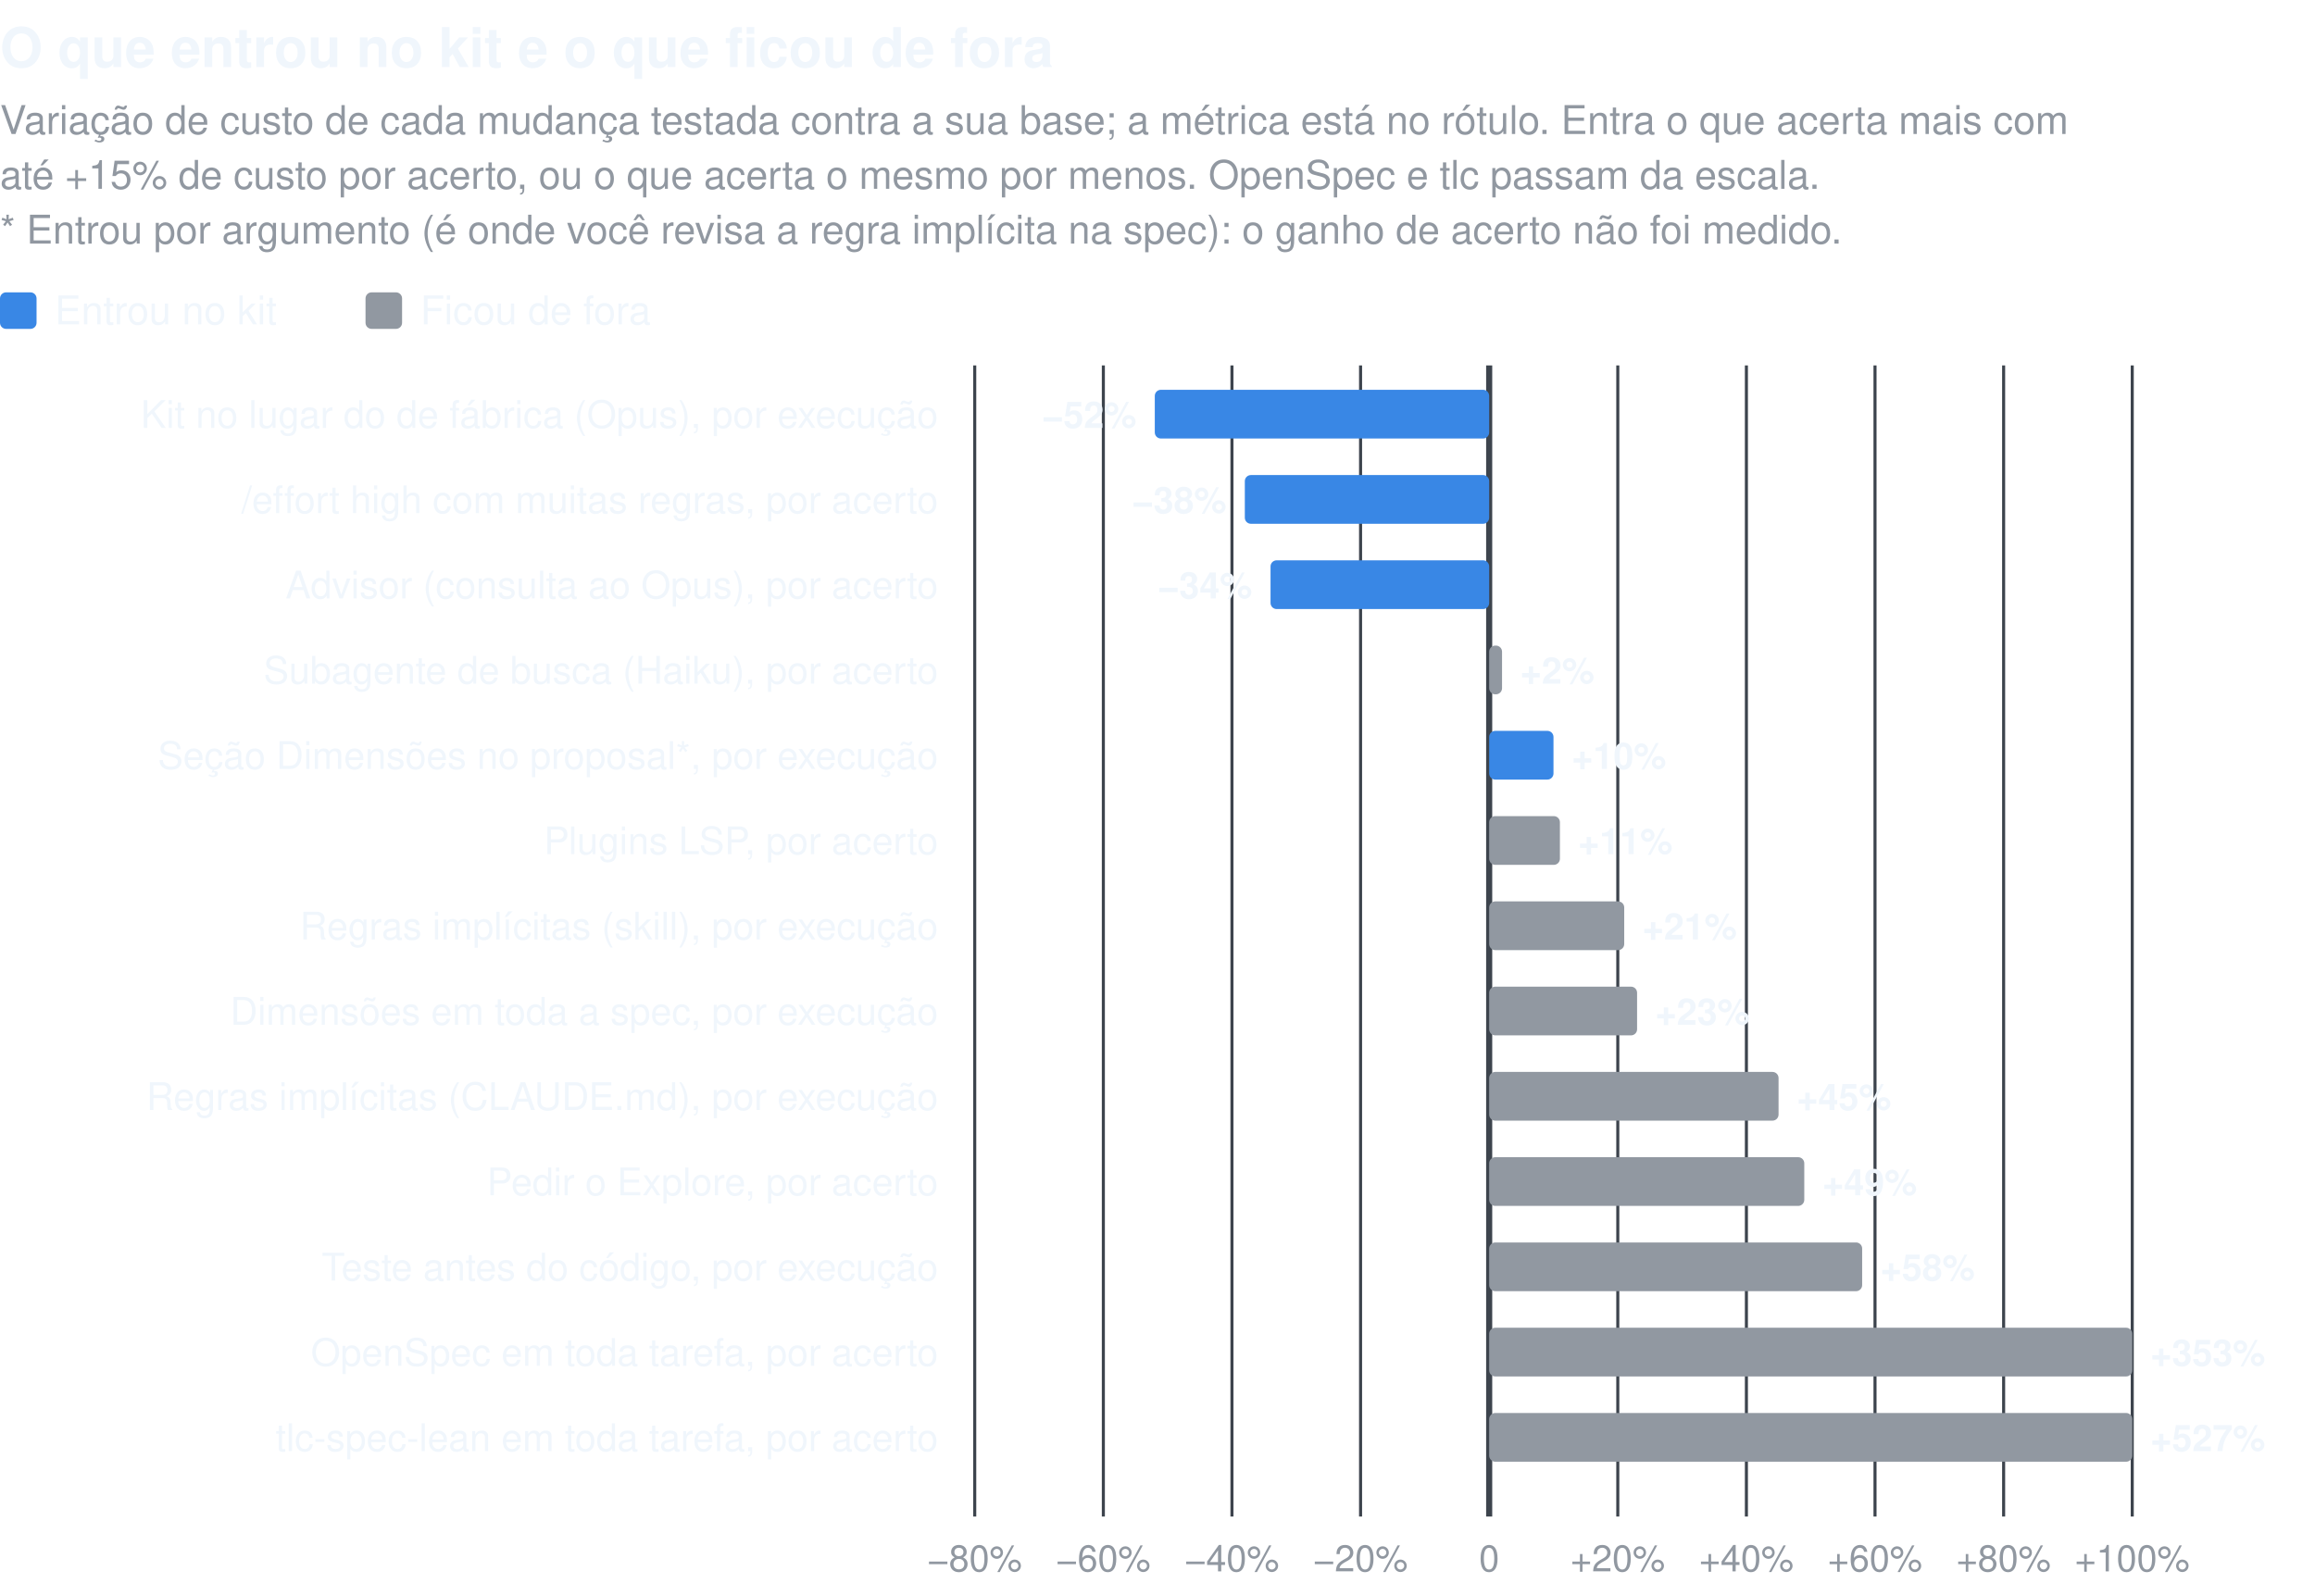
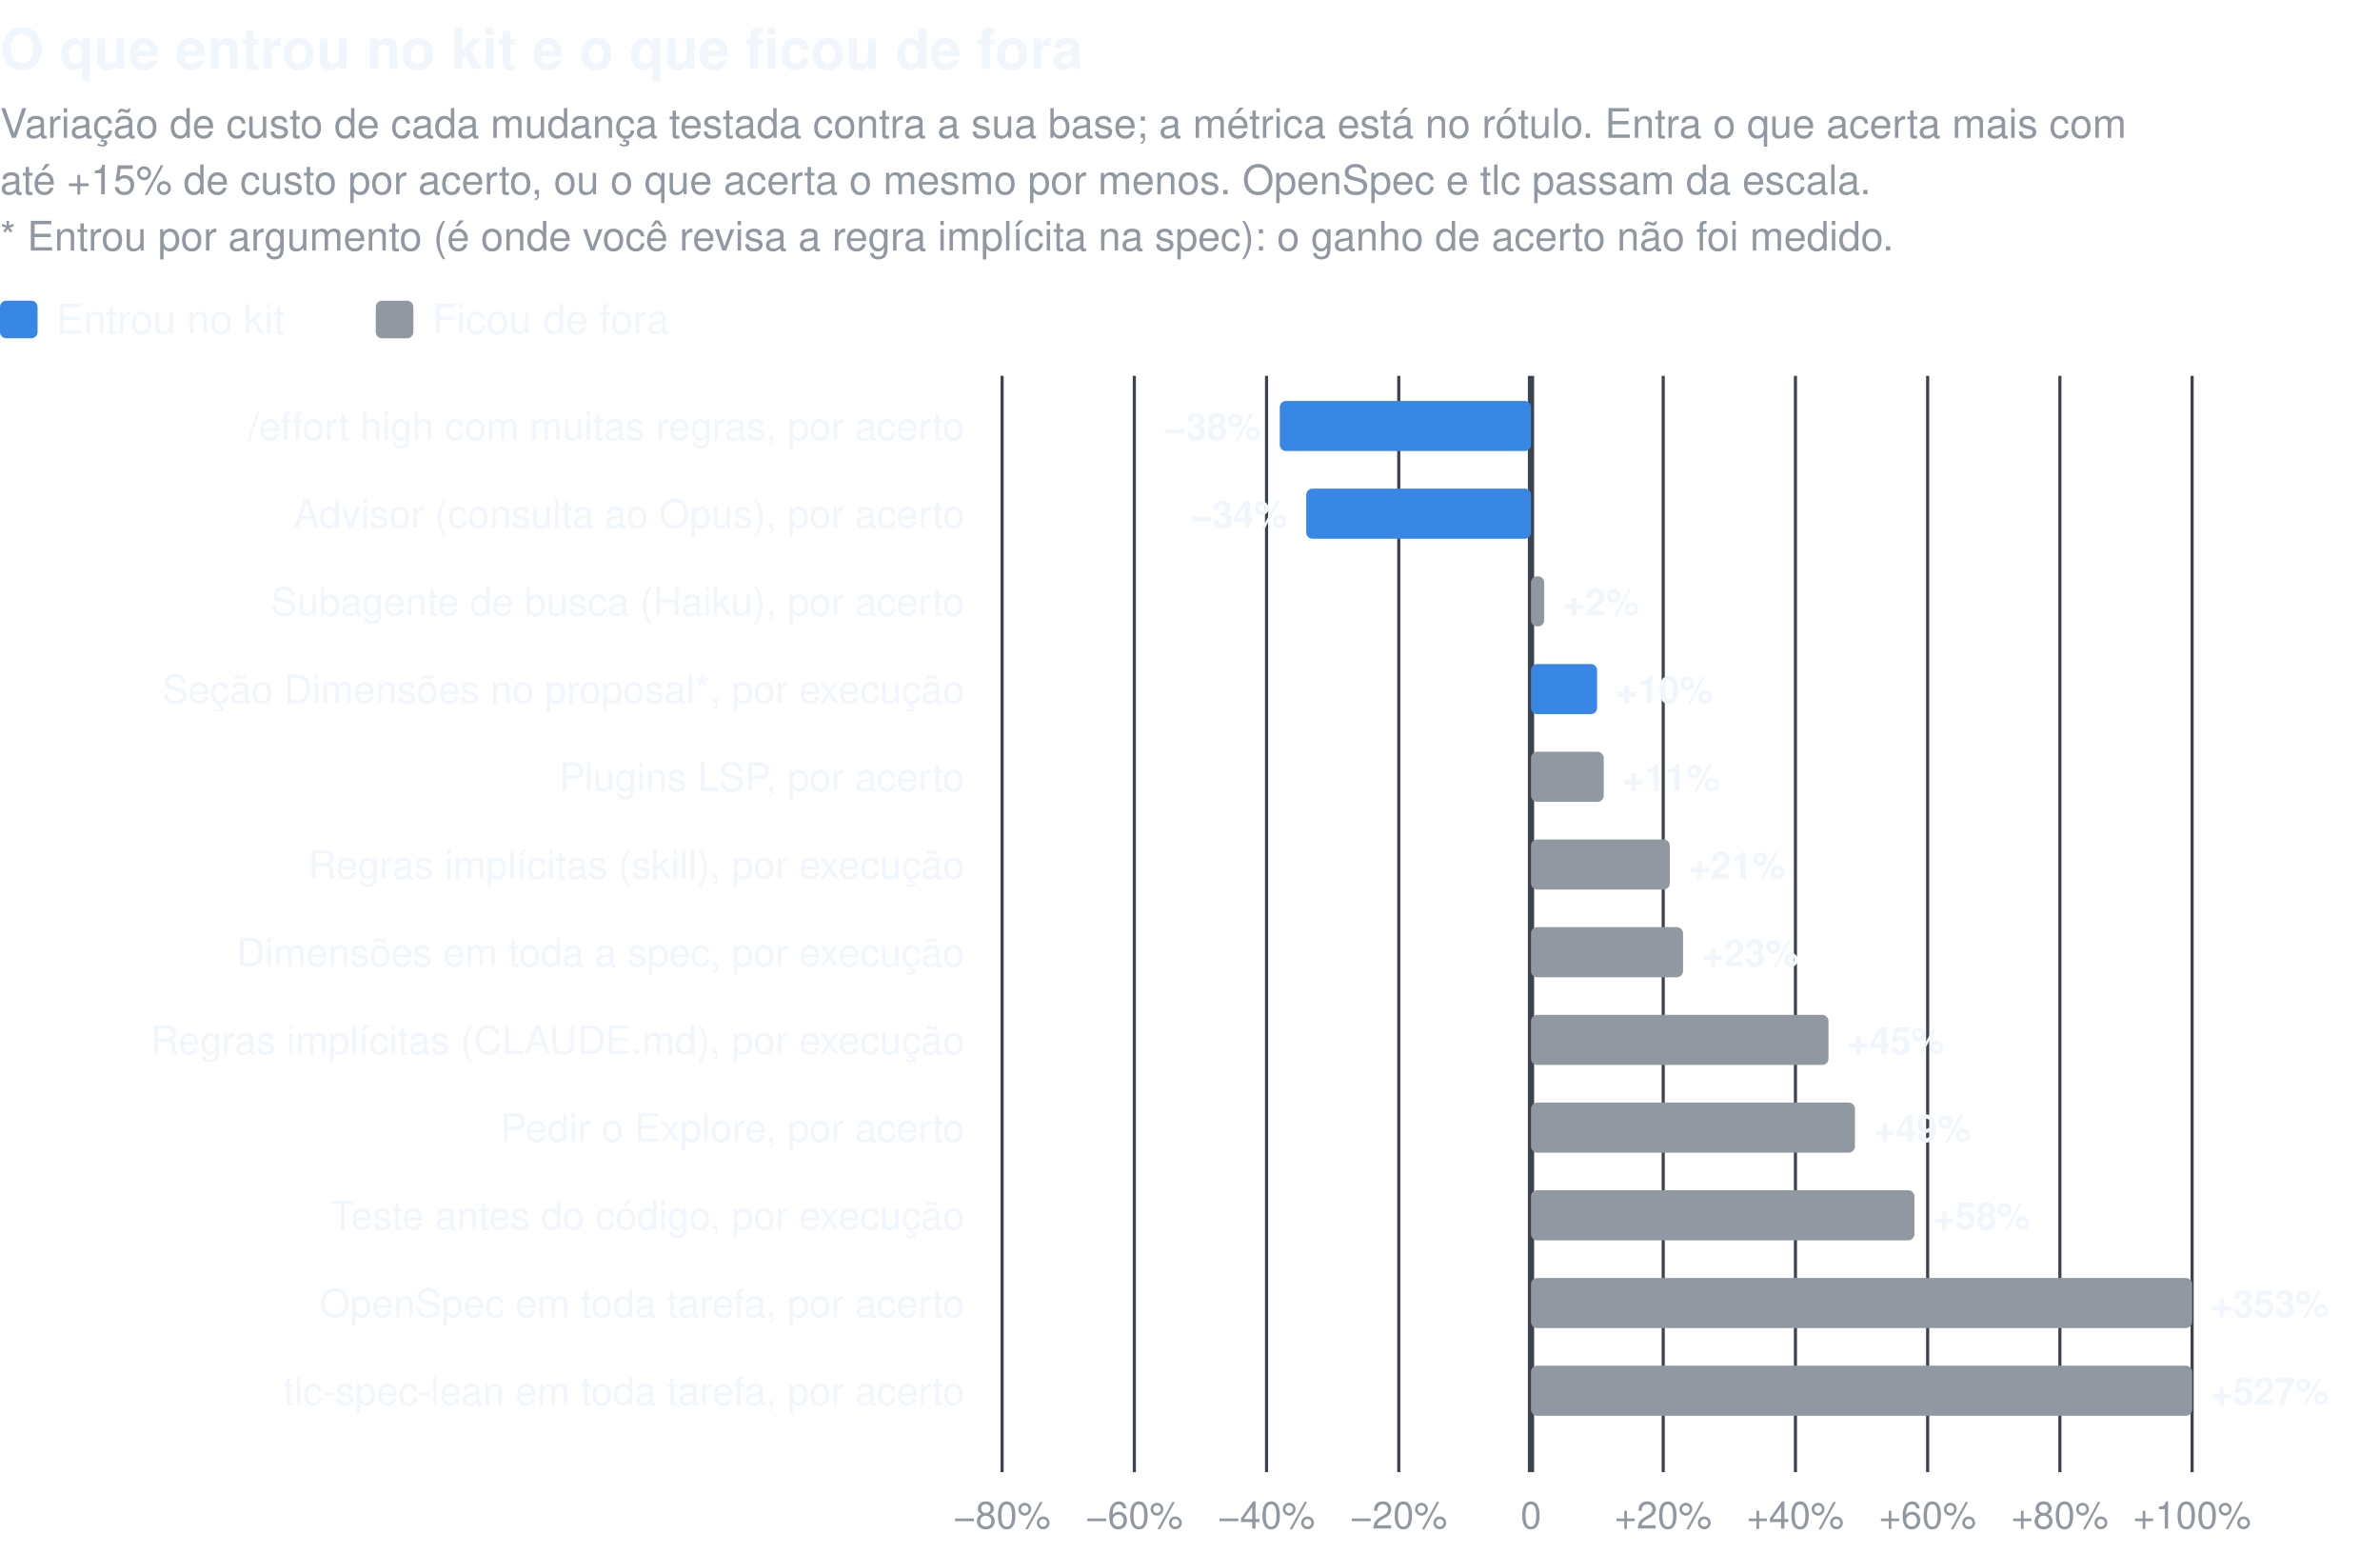
- <svg xmlns="http://www.w3.org/2000/svg" width="760" height="524" viewBox="0 0 760 524" role="img" aria-label="Variação de custo de 13 mudanças testadas no benchmark, cada uma contra a sua base: 4 entraram no kit (custo menor ou até +10%; a seção Dimensões entrou por argumento, sem ganho de acerto medido), 9 ficaram de fora por custar de 2% a 527% a mais sem um ganho de acerto que se sustentasse">
+ <svg xmlns="http://www.w3.org/2000/svg" width="760" height="496" viewBox="0 0 760 496" role="img" aria-label="Variação de custo de 12 mudanças testadas no benchmark, cada uma contra a sua base: 3 entraram no kit (custo menor ou até +10%; a seção Dimensões entrou por argumento, sem ganho de acerto medido), 9 ficaram de fora por custar de 2% a 527% a mais sem um ganho de acerto que se sustentasse">
  <style>text{font-family:-apple-system,BlinkMacSystemFont,"Segoe UI",Helvetica,Arial,sans-serif;fill:#f0f6fc}.m{fill:#9198a1}</style>
  <text x="0" y="22" font-size="18" font-weight="600">O que entrou no kit e o que ficou de fora</text>
  <text x="0" y="44" font-size="13" class="m">Variação de custo de cada mudança testada contra a sua base; a métrica está no rótulo. Entra o que acerta mais com</text>
  <text x="0" y="62" font-size="13" class="m">até +15% de custo por acerto, ou o que acerta o mesmo por menos. OpenSpec e tlc passam da escala.</text>
  <text x="0" y="80" font-size="13" class="m">* Entrou por argumento (é onde você revisa a regra implícita na spec): o ganho de acerto não foi medido.</text>
  <rect x="0" y="96" width="12" height="12" rx="2" fill="#3987e5" />
  <text x="18" y="106.5" font-size="13">Entrou no kit</text>
  <rect x="120" y="96" width="12" height="12" rx="2" fill="#9198a1" />
  <text x="138" y="106.5" font-size="13">Ficou de fora</text>
-   <line x1="320" x2="320" y1="120" y2="498" stroke="#3d444d" stroke-width="1" />
-   <text x="320" y="516" font-size="12" class="m" text-anchor="middle">−80%</text>
-   <line x1="362.222" x2="362.222" y1="120" y2="498" stroke="#3d444d" stroke-width="1" />
-   <text x="362.222" y="516" font-size="12" class="m" text-anchor="middle">−60%</text>
-   <line x1="404.444" x2="404.444" y1="120" y2="498" stroke="#3d444d" stroke-width="1" />
-   <text x="404.444" y="516" font-size="12" class="m" text-anchor="middle">−40%</text>
-   <line x1="446.667" x2="446.667" y1="120" y2="498" stroke="#3d444d" stroke-width="1" />
-   <text x="446.667" y="516" font-size="12" class="m" text-anchor="middle">−20%</text>
-   <line x1="488.889" x2="488.889" y1="120" y2="498" stroke="#3d444d" stroke-width="2" />
-   <text x="488.889" y="516" font-size="12" class="m" text-anchor="middle">0</text>
-   <line x1="531.111" x2="531.111" y1="120" y2="498" stroke="#3d444d" stroke-width="1" />
-   <text x="531.111" y="516" font-size="12" class="m" text-anchor="middle">+20%</text>
-   <line x1="573.333" x2="573.333" y1="120" y2="498" stroke="#3d444d" stroke-width="1" />
-   <text x="573.333" y="516" font-size="12" class="m" text-anchor="middle">+40%</text>
-   <line x1="615.556" x2="615.556" y1="120" y2="498" stroke="#3d444d" stroke-width="1" />
-   <text x="615.556" y="516" font-size="12" class="m" text-anchor="middle">+60%</text>
-   <line x1="657.778" x2="657.778" y1="120" y2="498" stroke="#3d444d" stroke-width="1" />
-   <text x="657.778" y="516" font-size="12" class="m" text-anchor="middle">+80%</text>
-   <line x1="700" x2="700" y1="120" y2="498" stroke="#3d444d" stroke-width="1" />
-   <text x="700" y="516" font-size="12" class="m" text-anchor="middle">+100%</text>
-   <text class="l" x="308" y="140.5" font-size="12.5" text-anchor="end">Kit no lugar do de fábrica (Opus), por execução</text>
-   <rect class="b" x="379.111" y="128" width="109.778" height="16" rx="2" fill="#3987e5" />
-   <text class="v" x="373.111" y="140.5" font-size="12" font-weight="600" text-anchor="end">−52%</text>
-   <text class="l" x="308" y="168.5" font-size="12.5" text-anchor="end">/effort high com muitas regras, por acerto</text>
-   <rect class="b" x="408.667" y="156" width="80.222" height="16" rx="2" fill="#3987e5" />
-   <text class="v" x="402.667" y="168.5" font-size="12" font-weight="600" text-anchor="end">−38%</text>
-   <text class="l" x="308" y="196.5" font-size="12.5" text-anchor="end">Advisor (consulta ao Opus), por acerto</text>
-   <rect class="b" x="417.111" y="184" width="71.778" height="16" rx="2" fill="#3987e5" />
-   <text class="v" x="411.111" y="196.5" font-size="12" font-weight="600" text-anchor="end">−34%</text>
-   <text class="l" x="308" y="224.5" font-size="12.5" text-anchor="end">Subagente de busca (Haiku), por acerto</text>
-   <rect class="b" x="488.889" y="212" width="4.222" height="16" rx="2" fill="#9198a1" />
-   <text class="v" x="499.111" y="224.5" font-size="12" font-weight="600">+2%</text>
-   <text class="l" x="308" y="252.5" font-size="12.5" text-anchor="end">Seção Dimensões no proposal*, por execução</text>
-   <rect class="b" x="488.889" y="240" width="21.111" height="16" rx="2" fill="#3987e5" />
-   <text class="v" x="516" y="252.5" font-size="12" font-weight="600">+10%</text>
-   <text class="l" x="308" y="280.5" font-size="12.5" text-anchor="end">Plugins LSP, por acerto</text>
-   <rect class="b" x="488.889" y="268" width="23.222" height="16" rx="2" fill="#9198a1" />
-   <text class="v" x="518.111" y="280.5" font-size="12" font-weight="600">+11%</text>
-   <text class="l" x="308" y="308.5" font-size="12.5" text-anchor="end">Regras implícitas (skill), por execução</text>
-   <rect class="b" x="488.889" y="296" width="44.333" height="16" rx="2" fill="#9198a1" />
-   <text class="v" x="539.222" y="308.5" font-size="12" font-weight="600">+21%</text>
-   <text class="l" x="308" y="336.5" font-size="12.5" text-anchor="end">Dimensões em toda a spec, por execução</text>
-   <rect class="b" x="488.889" y="324" width="48.556" height="16" rx="2" fill="#9198a1" />
-   <text class="v" x="543.444" y="336.5" font-size="12" font-weight="600">+23%</text>
-   <text class="l" x="308" y="364.5" font-size="12.5" text-anchor="end">Regras implícitas (CLAUDE.md), por execução</text>
-   <rect class="b" x="488.889" y="352" width="95" height="16" rx="2" fill="#9198a1" />
-   <text class="v" x="589.889" y="364.5" font-size="12" font-weight="600">+45%</text>
-   <text class="l" x="308" y="392.5" font-size="12.5" text-anchor="end">Pedir o Explore, por acerto</text>
-   <rect class="b" x="488.889" y="380" width="103.444" height="16" rx="2" fill="#9198a1" />
-   <text class="v" x="598.333" y="392.5" font-size="12" font-weight="600">+49%</text>
-   <text class="l" x="308" y="420.5" font-size="12.5" text-anchor="end">Teste antes do código, por execução</text>
-   <rect class="b" x="488.889" y="408" width="122.444" height="16" rx="2" fill="#9198a1" />
-   <text class="v" x="617.333" y="420.5" font-size="12" font-weight="600">+58%</text>
-   <text class="l" x="308" y="448.5" font-size="12.5" text-anchor="end">OpenSpec em toda tarefa, por acerto</text>
+   <line x1="320" x2="320" y1="120" y2="470" stroke="#3d444d" stroke-width="1" />
+   <text x="320" y="488" font-size="12" class="m" text-anchor="middle">−80%</text>
+   <line x1="362.222" x2="362.222" y1="120" y2="470" stroke="#3d444d" stroke-width="1" />
+   <text x="362.222" y="488" font-size="12" class="m" text-anchor="middle">−60%</text>
+   <line x1="404.444" x2="404.444" y1="120" y2="470" stroke="#3d444d" stroke-width="1" />
+   <text x="404.444" y="488" font-size="12" class="m" text-anchor="middle">−40%</text>
+   <line x1="446.667" x2="446.667" y1="120" y2="470" stroke="#3d444d" stroke-width="1" />
+   <text x="446.667" y="488" font-size="12" class="m" text-anchor="middle">−20%</text>
+   <line x1="488.889" x2="488.889" y1="120" y2="470" stroke="#3d444d" stroke-width="2" />
+   <text x="488.889" y="488" font-size="12" class="m" text-anchor="middle">0</text>
+   <line x1="531.111" x2="531.111" y1="120" y2="470" stroke="#3d444d" stroke-width="1" />
+   <text x="531.111" y="488" font-size="12" class="m" text-anchor="middle">+20%</text>
+   <line x1="573.333" x2="573.333" y1="120" y2="470" stroke="#3d444d" stroke-width="1" />
+   <text x="573.333" y="488" font-size="12" class="m" text-anchor="middle">+40%</text>
+   <line x1="615.556" x2="615.556" y1="120" y2="470" stroke="#3d444d" stroke-width="1" />
+   <text x="615.556" y="488" font-size="12" class="m" text-anchor="middle">+60%</text>
+   <line x1="657.778" x2="657.778" y1="120" y2="470" stroke="#3d444d" stroke-width="1" />
+   <text x="657.778" y="488" font-size="12" class="m" text-anchor="middle">+80%</text>
+   <line x1="700" x2="700" y1="120" y2="470" stroke="#3d444d" stroke-width="1" />
+   <text x="700" y="488" font-size="12" class="m" text-anchor="middle">+100%</text>
+   <text class="l" x="308" y="140.5" font-size="12.5" text-anchor="end">/effort high com muitas regras, por acerto</text>
+   <rect class="b" x="408.667" y="128" width="80.222" height="16" rx="2" fill="#3987e5" />
+   <text class="v" x="402.667" y="140.5" font-size="12" font-weight="600" text-anchor="end">−38%</text>
+   <text class="l" x="308" y="168.5" font-size="12.5" text-anchor="end">Advisor (consulta ao Opus), por acerto</text>
+   <rect class="b" x="417.111" y="156" width="71.778" height="16" rx="2" fill="#3987e5" />
+   <text class="v" x="411.111" y="168.5" font-size="12" font-weight="600" text-anchor="end">−34%</text>
+   <text class="l" x="308" y="196.5" font-size="12.5" text-anchor="end">Subagente de busca (Haiku), por acerto</text>
+   <rect class="b" x="488.889" y="184" width="4.222" height="16" rx="2" fill="#9198a1" />
+   <text class="v" x="499.111" y="196.5" font-size="12" font-weight="600">+2%</text>
+   <text class="l" x="308" y="224.5" font-size="12.5" text-anchor="end">Seção Dimensões no proposal*, por execução</text>
+   <rect class="b" x="488.889" y="212" width="21.111" height="16" rx="2" fill="#3987e5" />
+   <text class="v" x="516" y="224.5" font-size="12" font-weight="600">+10%</text>
+   <text class="l" x="308" y="252.5" font-size="12.5" text-anchor="end">Plugins LSP, por acerto</text>
+   <rect class="b" x="488.889" y="240" width="23.222" height="16" rx="2" fill="#9198a1" />
+   <text class="v" x="518.111" y="252.5" font-size="12" font-weight="600">+11%</text>
+   <text class="l" x="308" y="280.5" font-size="12.5" text-anchor="end">Regras implícitas (skill), por execução</text>
+   <rect class="b" x="488.889" y="268" width="44.333" height="16" rx="2" fill="#9198a1" />
+   <text class="v" x="539.222" y="280.5" font-size="12" font-weight="600">+21%</text>
+   <text class="l" x="308" y="308.5" font-size="12.5" text-anchor="end">Dimensões em toda a spec, por execução</text>
+   <rect class="b" x="488.889" y="296" width="48.556" height="16" rx="2" fill="#9198a1" />
+   <text class="v" x="543.444" y="308.5" font-size="12" font-weight="600">+23%</text>
+   <text class="l" x="308" y="336.5" font-size="12.5" text-anchor="end">Regras implícitas (CLAUDE.md), por execução</text>
+   <rect class="b" x="488.889" y="324" width="95" height="16" rx="2" fill="#9198a1" />
+   <text class="v" x="589.889" y="336.5" font-size="12" font-weight="600">+45%</text>
+   <text class="l" x="308" y="364.5" font-size="12.5" text-anchor="end">Pedir o Explore, por acerto</text>
+   <rect class="b" x="488.889" y="352" width="103.444" height="16" rx="2" fill="#9198a1" />
+   <text class="v" x="598.333" y="364.5" font-size="12" font-weight="600">+49%</text>
+   <text class="l" x="308" y="392.5" font-size="12.5" text-anchor="end">Teste antes do código, por execução</text>
+   <rect class="b" x="488.889" y="380" width="122.444" height="16" rx="2" fill="#9198a1" />
+   <text class="v" x="617.333" y="392.5" font-size="12" font-weight="600">+58%</text>
+   <text class="l" x="308" y="420.5" font-size="12.5" text-anchor="end">OpenSpec em toda tarefa, por acerto</text>
+   <rect class="b" x="488.889" y="408" width="211.111" height="16" rx="2" fill="#9198a1" />
+   <text class="v" x="706" y="420.5" font-size="12" font-weight="600">+353%</text>
+   <text class="l" x="308" y="448.5" font-size="12.5" text-anchor="end">tlc-spec-lean em toda tarefa, por acerto</text>
  <rect class="b" x="488.889" y="436" width="211.111" height="16" rx="2" fill="#9198a1" />
-   <text class="v" x="706" y="448.5" font-size="12" font-weight="600">+353%</text>
-   <text class="l" x="308" y="476.5" font-size="12.5" text-anchor="end">tlc-spec-lean em toda tarefa, por acerto</text>
-   <rect class="b" x="488.889" y="464" width="211.111" height="16" rx="2" fill="#9198a1" />
-   <text class="v" x="706" y="476.5" font-size="12" font-weight="600">+527%</text>
+   <text class="v" x="706" y="448.5" font-size="12" font-weight="600">+527%</text>
</svg>
